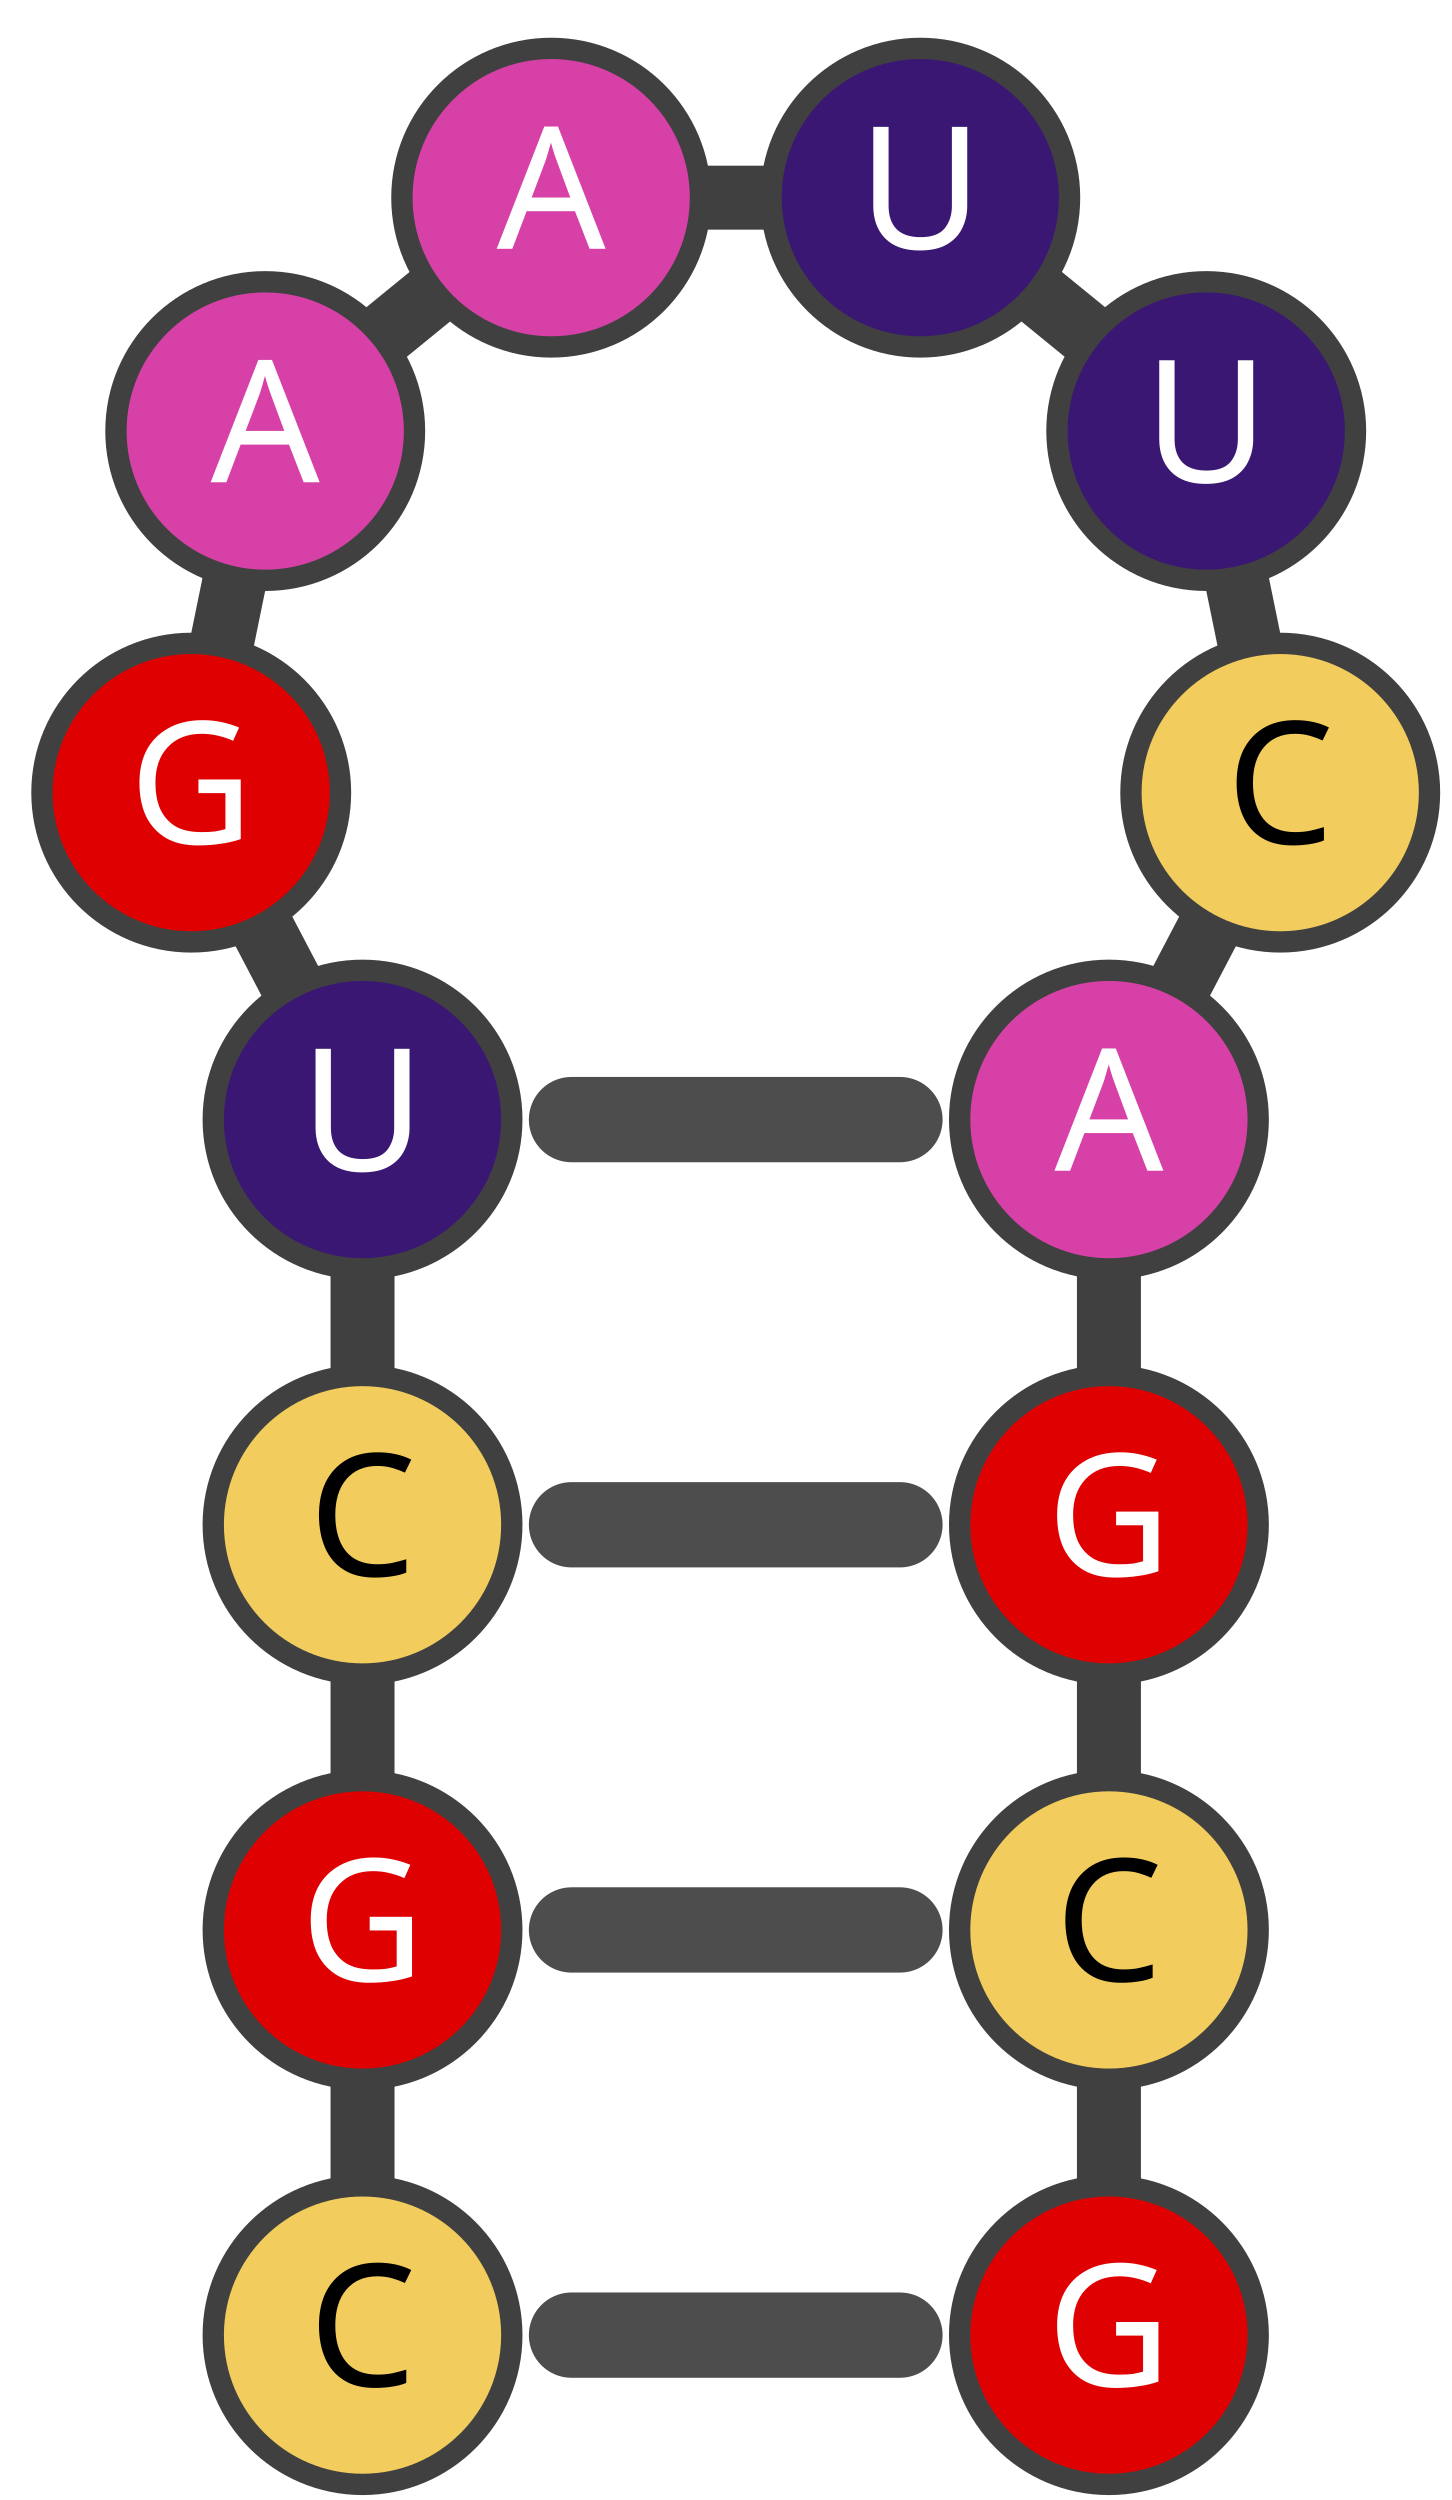
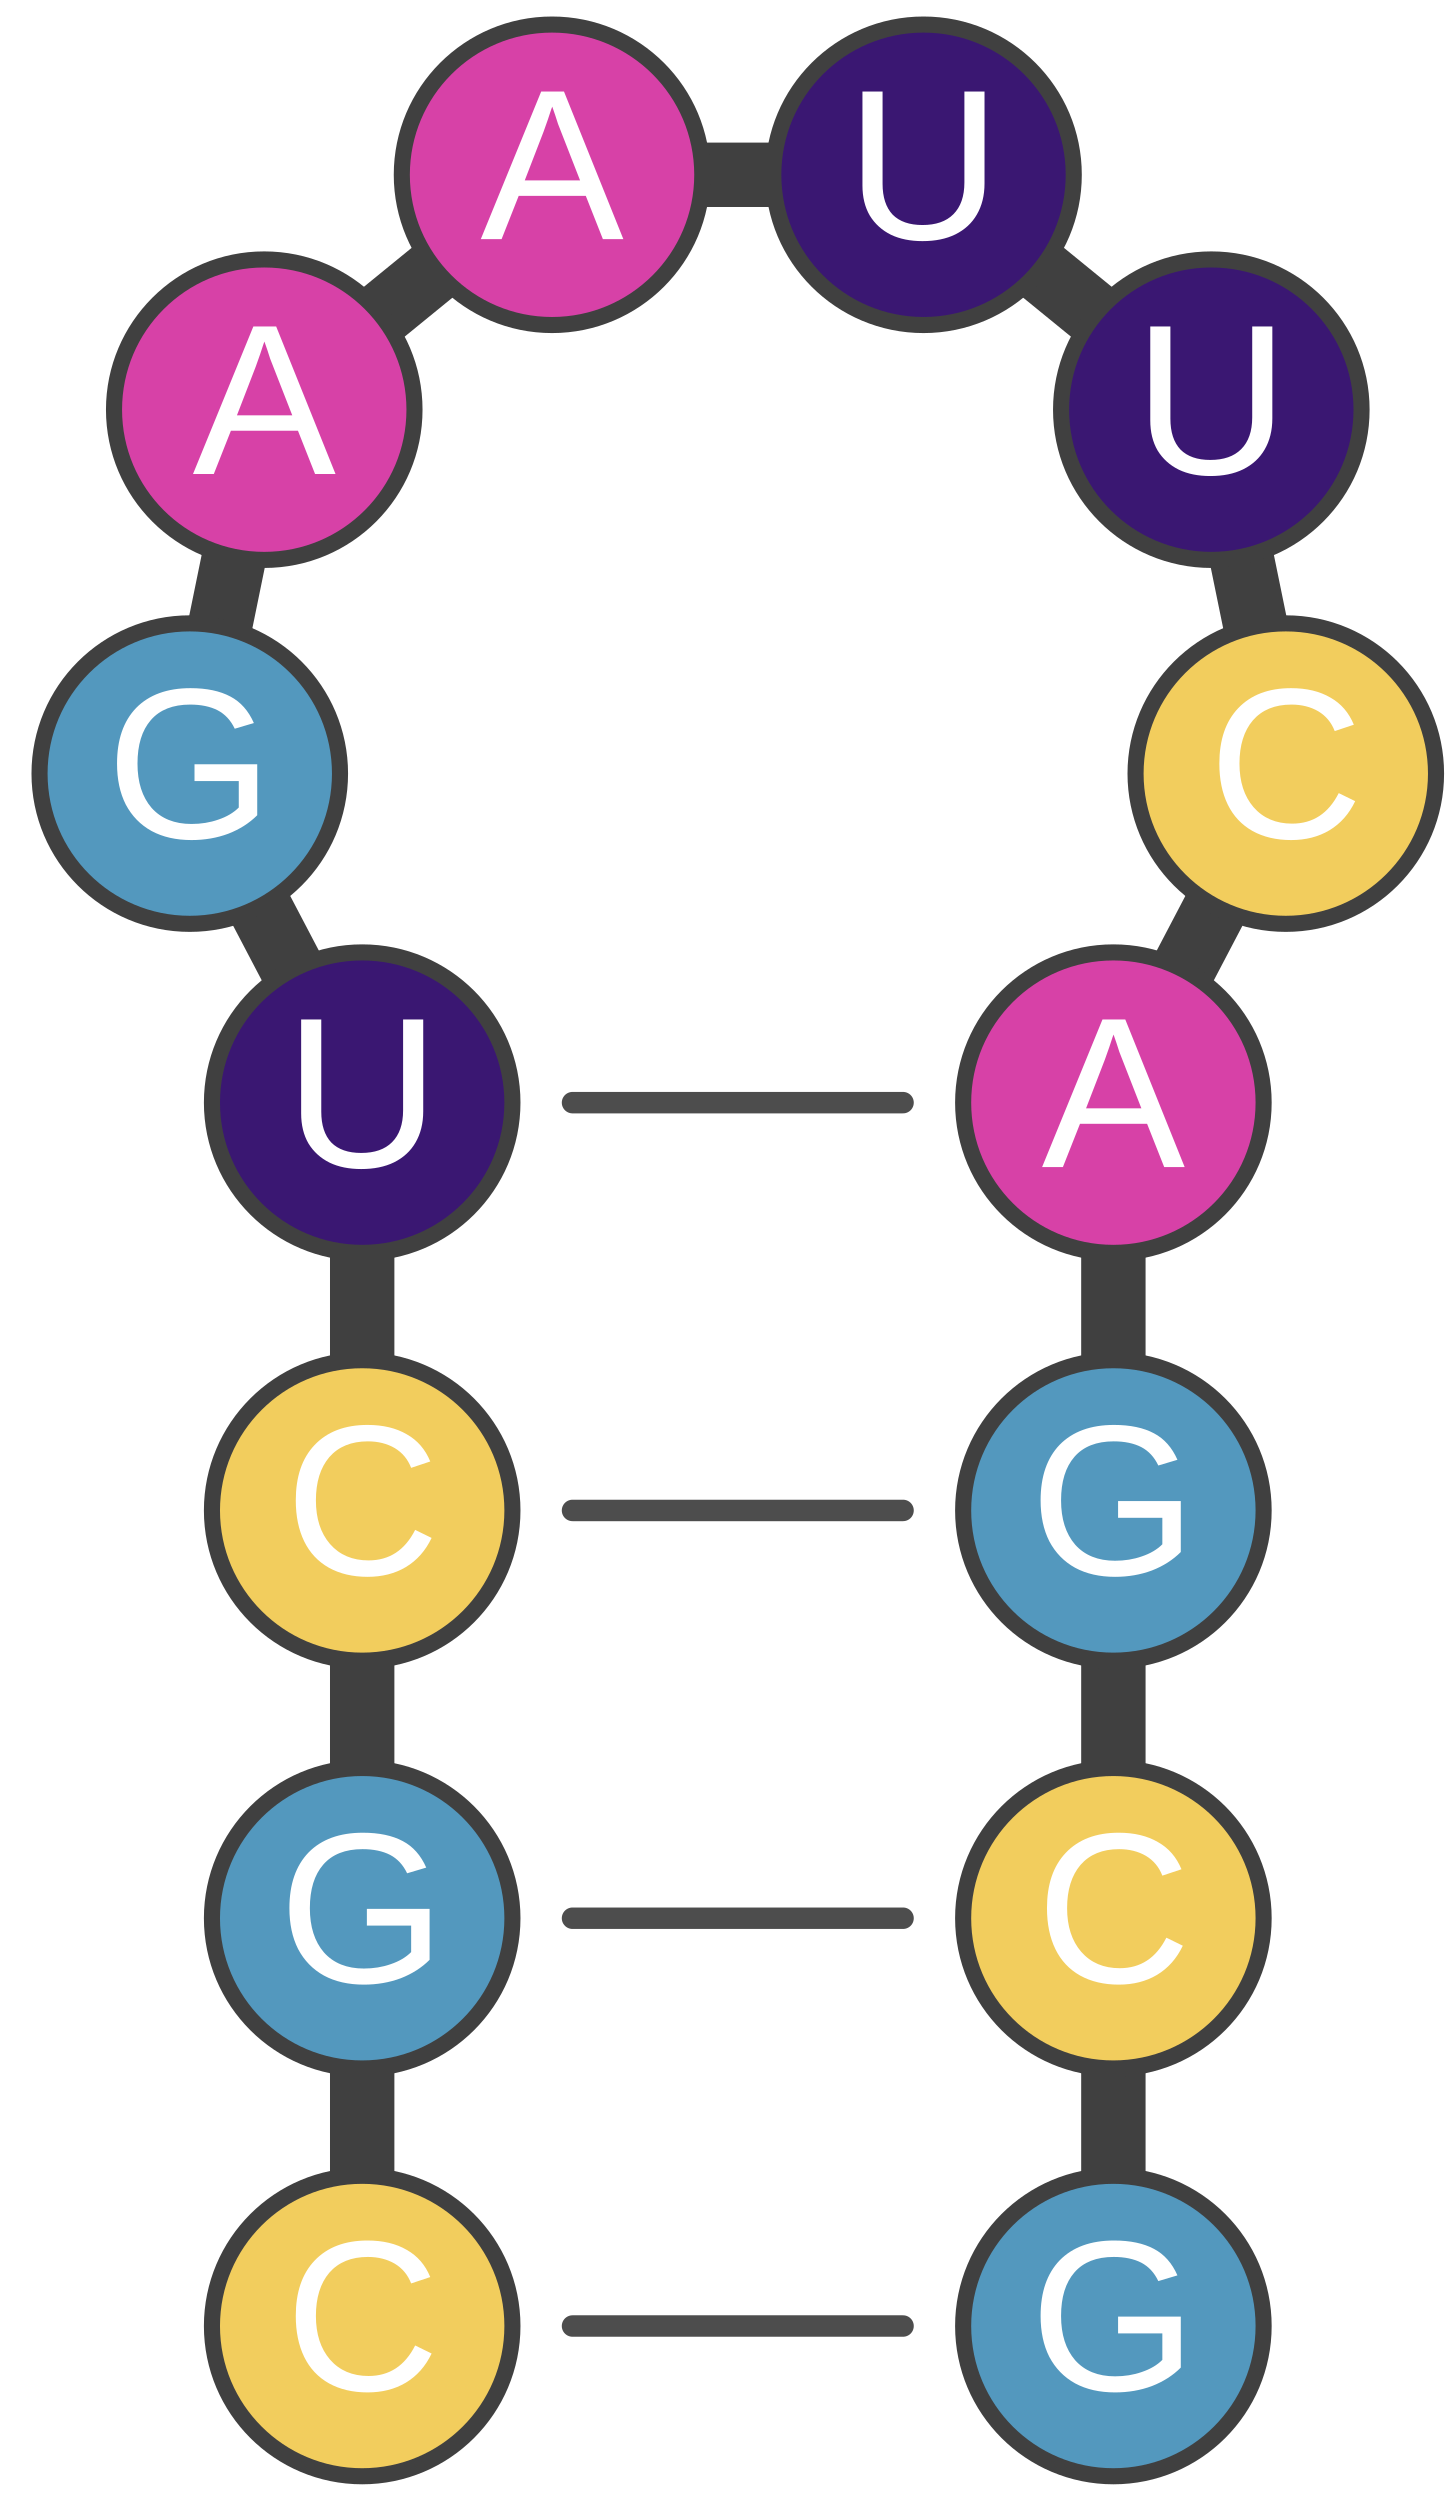
- <svg xmlns="http://www.w3.org/2000/svg" viewBox="0 0 68.066 117.231">
-   <path d="M26.8,109.5l15.4,0.0" style="fill:none;stroke:rgb(77, 77, 77);stroke-width:4.0;stroke-linecap:round;" />
-   <path d="M26.8,90.5l15.4,0.0" style="fill:none;stroke:rgb(77, 77, 77);stroke-width:4.0;stroke-linecap:round;" />
-   <path d="M26.8,71.5l15.4,0.0" style="fill:none;stroke:rgb(77, 77, 77);stroke-width:4.0;stroke-linecap:round;" />
-   <path d="M26.8,52.5l15.4,0.0" style="fill:none;stroke:rgb(77, 77, 77);stroke-width:4.0;stroke-linecap:round;" />
-   <path d="M17.0,102.5l0.0,-5.0" style="fill:none;stroke:rgb(64, 64, 64);stroke-width:3.0;" />
-   <path d="M17.0,83.5l0.0,-5.0" style="fill:none;stroke:rgb(64, 64, 64);stroke-width:3.0;" />
-   <path d="M17.0,64.5l0.0,-5.0" style="fill:none;stroke:rgb(64, 64, 64);stroke-width:3.0;" />
-   <path d="M13.751,46.3l-1.535,-2.93" style="fill:none;stroke:rgb(64, 64, 64);stroke-width:3.0;" />
-   <path d="M10.37,30.311l0.663,-3.241" style="fill:none;stroke:rgb(64, 64, 64);stroke-width:3.0;" />
-   <path d="M17.86,15.787l2.563,-2.091" style="fill:none;stroke:rgb(64, 64, 64);stroke-width:3.0;" />
-   <path d="M32.846,9.269l3.308,0.0" style="fill:none;stroke:rgb(64, 64, 64);stroke-width:3.0;" />
-   <path d="M48.577,13.695l2.563,2.091" style="fill:none;stroke:rgb(64, 64, 64);stroke-width:3.0;" />
-   <path d="M57.966,27.071l0.663,3.241" style="fill:none;stroke:rgb(64, 64, 64);stroke-width:3.0;" />
-   <path d="M56.784,43.37l-1.535,2.93" style="fill:none;stroke:rgb(64, 64, 64);stroke-width:3.0;" />
-   <path d="M52.0,59.5l0.0,5.0" style="fill:none;stroke:rgb(64, 64, 64);stroke-width:3.0;" />
-   <path d="M52.0,78.5l0.0,5.0" style="fill:none;stroke:rgb(64, 64, 64);stroke-width:3.0;" />
-   <path d="M52.0,97.5l0.0,5.0" style="fill:none;stroke:rgb(64, 64, 64);stroke-width:3.0;" />
+ <svg xmlns="http://www.w3.org/2000/svg" viewBox="0 0 67.316 116.481">
+   <path d="M26.675,108.375l15.4,0.0" style="fill:none;stroke:rgb(77, 77, 77);stroke-width:1.0;stroke-linecap:round;" />
+   <path d="M26.675,89.375l15.4,0.0" style="fill:none;stroke:rgb(77, 77, 77);stroke-width:1.0;stroke-linecap:round;" />
+   <path d="M26.675,70.375l15.4,0.0" style="fill:none;stroke:rgb(77, 77, 77);stroke-width:1.0;stroke-linecap:round;" />
+   <path d="M26.675,51.375l15.4,0.0" style="fill:none;stroke:rgb(77, 77, 77);stroke-width:1.0;stroke-linecap:round;" />
+   <path d="M16.875,101.375l0.0,-5.0" style="fill:none;stroke:rgb(64, 64, 64);stroke-width:3.0;" />
+   <path d="M16.875,82.375l0.0,-5.0" style="fill:none;stroke:rgb(64, 64, 64);stroke-width:3.0;" />
+   <path d="M16.875,63.375l0.0,-5.0" style="fill:none;stroke:rgb(64, 64, 64);stroke-width:3.0;" />
+   <path d="M13.626,45.175l-1.535,-2.93" style="fill:none;stroke:rgb(64, 64, 64);stroke-width:3.0;" />
+   <path d="M10.245,29.186l0.663,-3.241" style="fill:none;stroke:rgb(64, 64, 64);stroke-width:3.0;" />
+   <path d="M17.735,14.662l2.563,-2.091" style="fill:none;stroke:rgb(64, 64, 64);stroke-width:3.0;" />
+   <path d="M32.721,8.144l3.308,0.0" style="fill:none;stroke:rgb(64, 64, 64);stroke-width:3.0;" />
+   <path d="M48.452,12.57l2.563,2.091" style="fill:none;stroke:rgb(64, 64, 64);stroke-width:3.0;" />
+   <path d="M57.841,25.946l0.663,3.241" style="fill:none;stroke:rgb(64, 64, 64);stroke-width:3.0;" />
+   <path d="M56.659,42.245l-1.535,2.93" style="fill:none;stroke:rgb(64, 64, 64);stroke-width:3.0;" />
+   <path d="M51.875,58.375l0.0,5.0" style="fill:none;stroke:rgb(64, 64, 64);stroke-width:3.0;" />
+   <path d="M51.875,77.375l0.0,5.0" style="fill:none;stroke:rgb(64, 64, 64);stroke-width:3.0;" />
+   <path d="M51.875,96.375l0.0,5.0" style="fill:none;stroke:rgb(64, 64, 64);stroke-width:3.0;" />
  <g>
-     <circle cx="17.0" cy="109.5" r="7.0" stroke="rgb(64, 64, 64)" stroke-width="1.0" fill="rgb(242, 205, 93)" />
-     <text x="17.0" y="109.5" text-anchor="middle" dy=".3em" style="fill:rgb(0, 0, 0);font-family:Futura;font-size:8;">C</text>
+     <circle cx="16.875" cy="108.375" r="7.0" stroke="rgb(64, 64, 64)" stroke-width="0.75" fill="rgb(242, 205, 93)" />
+     <text x="16.875" y="108.375" text-anchor="middle" dy=".3em" style="fill:rgb(255, 255, 255);font-family:Arial;font-size:10;">C</text>
  </g>
  <g>
-     <circle cx="17.0" cy="90.5" r="7.0" stroke="rgb(64, 64, 64)" stroke-width="1.0" fill="rgb(223, 1, 1)" />
-     <text x="17.0" y="90.5" text-anchor="middle" dy=".3em" style="fill:rgb(255, 255, 255);font-family:Futura;font-size:8;">G</text>
+     <circle cx="16.875" cy="89.375" r="7.0" stroke="rgb(64, 64, 64)" stroke-width="0.75" fill="rgb(83, 152, 190)" />
+     <text x="16.875" y="89.375" text-anchor="middle" dy=".3em" style="fill:rgb(255, 255, 255);font-family:Arial;font-size:10;">G</text>
  </g>
  <g>
-     <circle cx="17.0" cy="71.5" r="7.0" stroke="rgb(64, 64, 64)" stroke-width="1.0" fill="rgb(242, 205, 93)" />
-     <text x="17.0" y="71.5" text-anchor="middle" dy=".3em" style="fill:rgb(0, 0, 0);font-family:Futura;font-size:8;">C</text>
+     <circle cx="16.875" cy="70.375" r="7.0" stroke="rgb(64, 64, 64)" stroke-width="0.75" fill="rgb(242, 205, 93)" />
+     <text x="16.875" y="70.375" text-anchor="middle" dy=".3em" style="fill:rgb(255, 255, 255);font-family:Arial;font-size:10;">C</text>
  </g>
  <g>
-     <circle cx="17.0" cy="52.5" r="7.0" stroke="rgb(64, 64, 64)" stroke-width="1.0" fill="rgb(58, 23, 114)" />
-     <text x="17.0" y="52.5" text-anchor="middle" dy=".3em" style="fill:rgb(255, 255, 255);font-family:Futura;font-size:8;">U</text>
+     <circle cx="16.875" cy="51.375" r="7.0" stroke="rgb(64, 64, 64)" stroke-width="0.75" fill="rgb(58, 23, 114)" />
+     <text x="16.875" y="51.375" text-anchor="middle" dy=".3em" style="fill:rgb(255, 255, 255);font-family:Arial;font-size:10;">U</text>
  </g>
  <g>
-     <circle cx="8.967" cy="37.169" r="7.0" stroke="rgb(64, 64, 64)" stroke-width="1.0" fill="rgb(223, 1, 1)" />
-     <text x="8.967" y="37.169" text-anchor="middle" dy=".3em" style="fill:rgb(255, 255, 255);font-family:Futura;font-size:8;">G</text>
+     <circle cx="8.842" cy="36.044" r="7.0" stroke="rgb(64, 64, 64)" stroke-width="0.75" fill="rgb(83, 152, 190)" />
+     <text x="8.842" y="36.044" text-anchor="middle" dy=".3em" style="fill:rgb(255, 255, 255);font-family:Arial;font-size:10;">G</text>
  </g>
  <g>
-     <circle cx="12.437" cy="20.213" r="7.0" stroke="rgb(64, 64, 64)" stroke-width="1.0" fill="rgb(215, 65, 167)" />
-     <text x="12.437" y="20.213" text-anchor="middle" dy=".3em" style="fill:rgb(255, 255, 255);font-family:Futura;font-size:8;">A</text>
+     <circle cx="12.312" cy="19.088" r="7.0" stroke="rgb(64, 64, 64)" stroke-width="0.75" fill="rgb(215, 65, 167)" />
+     <text x="12.312" y="19.088" text-anchor="middle" dy=".3em" style="fill:rgb(255, 255, 255);font-family:Arial;font-size:10;">A</text>
  </g>
  <g>
-     <circle cx="25.846" cy="9.269" r="7.0" stroke="rgb(64, 64, 64)" stroke-width="1.0" fill="rgb(215, 65, 167)" />
-     <text x="25.846" y="9.269" text-anchor="middle" dy=".3em" style="fill:rgb(255, 255, 255);font-family:Futura;font-size:8;">A</text>
+     <circle cx="25.721" cy="8.144" r="7.0" stroke="rgb(64, 64, 64)" stroke-width="0.75" fill="rgb(215, 65, 167)" />
+     <text x="25.721" y="8.144" text-anchor="middle" dy=".3em" style="fill:rgb(255, 255, 255);font-family:Arial;font-size:10;">A</text>
  </g>
  <g>
-     <circle cx="43.154" cy="9.269" r="7.0" stroke="rgb(64, 64, 64)" stroke-width="1.0" fill="rgb(58, 23, 114)" />
-     <text x="43.154" y="9.269" text-anchor="middle" dy=".3em" style="fill:rgb(255, 255, 255);font-family:Futura;font-size:8;">U</text>
+     <circle cx="43.029" cy="8.144" r="7.0" stroke="rgb(64, 64, 64)" stroke-width="0.75" fill="rgb(58, 23, 114)" />
+     <text x="43.029" y="8.144" text-anchor="middle" dy=".3em" style="fill:rgb(255, 255, 255);font-family:Arial;font-size:10;">U</text>
  </g>
  <g>
-     <circle cx="56.563" cy="20.213" r="7.0" stroke="rgb(64, 64, 64)" stroke-width="1.0" fill="rgb(58, 23, 114)" />
-     <text x="56.563" y="20.213" text-anchor="middle" dy=".3em" style="fill:rgb(255, 255, 255);font-family:Futura;font-size:8;">U</text>
+     <circle cx="56.438" cy="19.088" r="7.0" stroke="rgb(64, 64, 64)" stroke-width="0.75" fill="rgb(58, 23, 114)" />
+     <text x="56.438" y="19.088" text-anchor="middle" dy=".3em" style="fill:rgb(255, 255, 255);font-family:Arial;font-size:10;">U</text>
  </g>
  <g>
-     <circle cx="60.033" cy="37.169" r="7.0" stroke="rgb(64, 64, 64)" stroke-width="1.0" fill="rgb(242, 205, 93)" />
-     <text x="60.033" y="37.169" text-anchor="middle" dy=".3em" style="fill:rgb(0, 0, 0);font-family:Futura;font-size:8;">C</text>
+     <circle cx="59.908" cy="36.044" r="7.0" stroke="rgb(64, 64, 64)" stroke-width="0.75" fill="rgb(242, 205, 93)" />
+     <text x="59.908" y="36.044" text-anchor="middle" dy=".3em" style="fill:rgb(255, 255, 255);font-family:Arial;font-size:10;">C</text>
  </g>
  <g>
-     <circle cx="52.0" cy="52.5" r="7.0" stroke="rgb(64, 64, 64)" stroke-width="1.0" fill="rgb(215, 65, 167)" />
-     <text x="52.0" y="52.5" text-anchor="middle" dy=".3em" style="fill:rgb(255, 255, 255);font-family:Futura;font-size:8;">A</text>
+     <circle cx="51.875" cy="51.375" r="7.0" stroke="rgb(64, 64, 64)" stroke-width="0.75" fill="rgb(215, 65, 167)" />
+     <text x="51.875" y="51.375" text-anchor="middle" dy=".3em" style="fill:rgb(255, 255, 255);font-family:Arial;font-size:10;">A</text>
  </g>
  <g>
-     <circle cx="52.0" cy="71.5" r="7.0" stroke="rgb(64, 64, 64)" stroke-width="1.0" fill="rgb(223, 1, 1)" />
-     <text x="52.0" y="71.5" text-anchor="middle" dy=".3em" style="fill:rgb(255, 255, 255);font-family:Futura;font-size:8;">G</text>
+     <circle cx="51.875" cy="70.375" r="7.0" stroke="rgb(64, 64, 64)" stroke-width="0.75" fill="rgb(83, 152, 190)" />
+     <text x="51.875" y="70.375" text-anchor="middle" dy=".3em" style="fill:rgb(255, 255, 255);font-family:Arial;font-size:10;">G</text>
  </g>
  <g>
-     <circle cx="52.0" cy="90.5" r="7.0" stroke="rgb(64, 64, 64)" stroke-width="1.0" fill="rgb(242, 205, 93)" />
-     <text x="52.0" y="90.5" text-anchor="middle" dy=".3em" style="fill:rgb(0, 0, 0);font-family:Futura;font-size:8;">C</text>
+     <circle cx="51.875" cy="89.375" r="7.0" stroke="rgb(64, 64, 64)" stroke-width="0.75" fill="rgb(242, 205, 93)" />
+     <text x="51.875" y="89.375" text-anchor="middle" dy=".3em" style="fill:rgb(255, 255, 255);font-family:Arial;font-size:10;">C</text>
  </g>
  <g>
-     <circle cx="52.0" cy="109.5" r="7.0" stroke="rgb(64, 64, 64)" stroke-width="1.0" fill="rgb(223, 1, 1)" />
-     <text x="52.0" y="109.5" text-anchor="middle" dy=".3em" style="fill:rgb(255, 255, 255);font-family:Futura;font-size:8;">G</text>
+     <circle cx="51.875" cy="108.375" r="7.0" stroke="rgb(64, 64, 64)" stroke-width="0.75" fill="rgb(83, 152, 190)" />
+     <text x="51.875" y="108.375" text-anchor="middle" dy=".3em" style="fill:rgb(255, 255, 255);font-family:Arial;font-size:10;">G</text>
  </g>
</svg>
